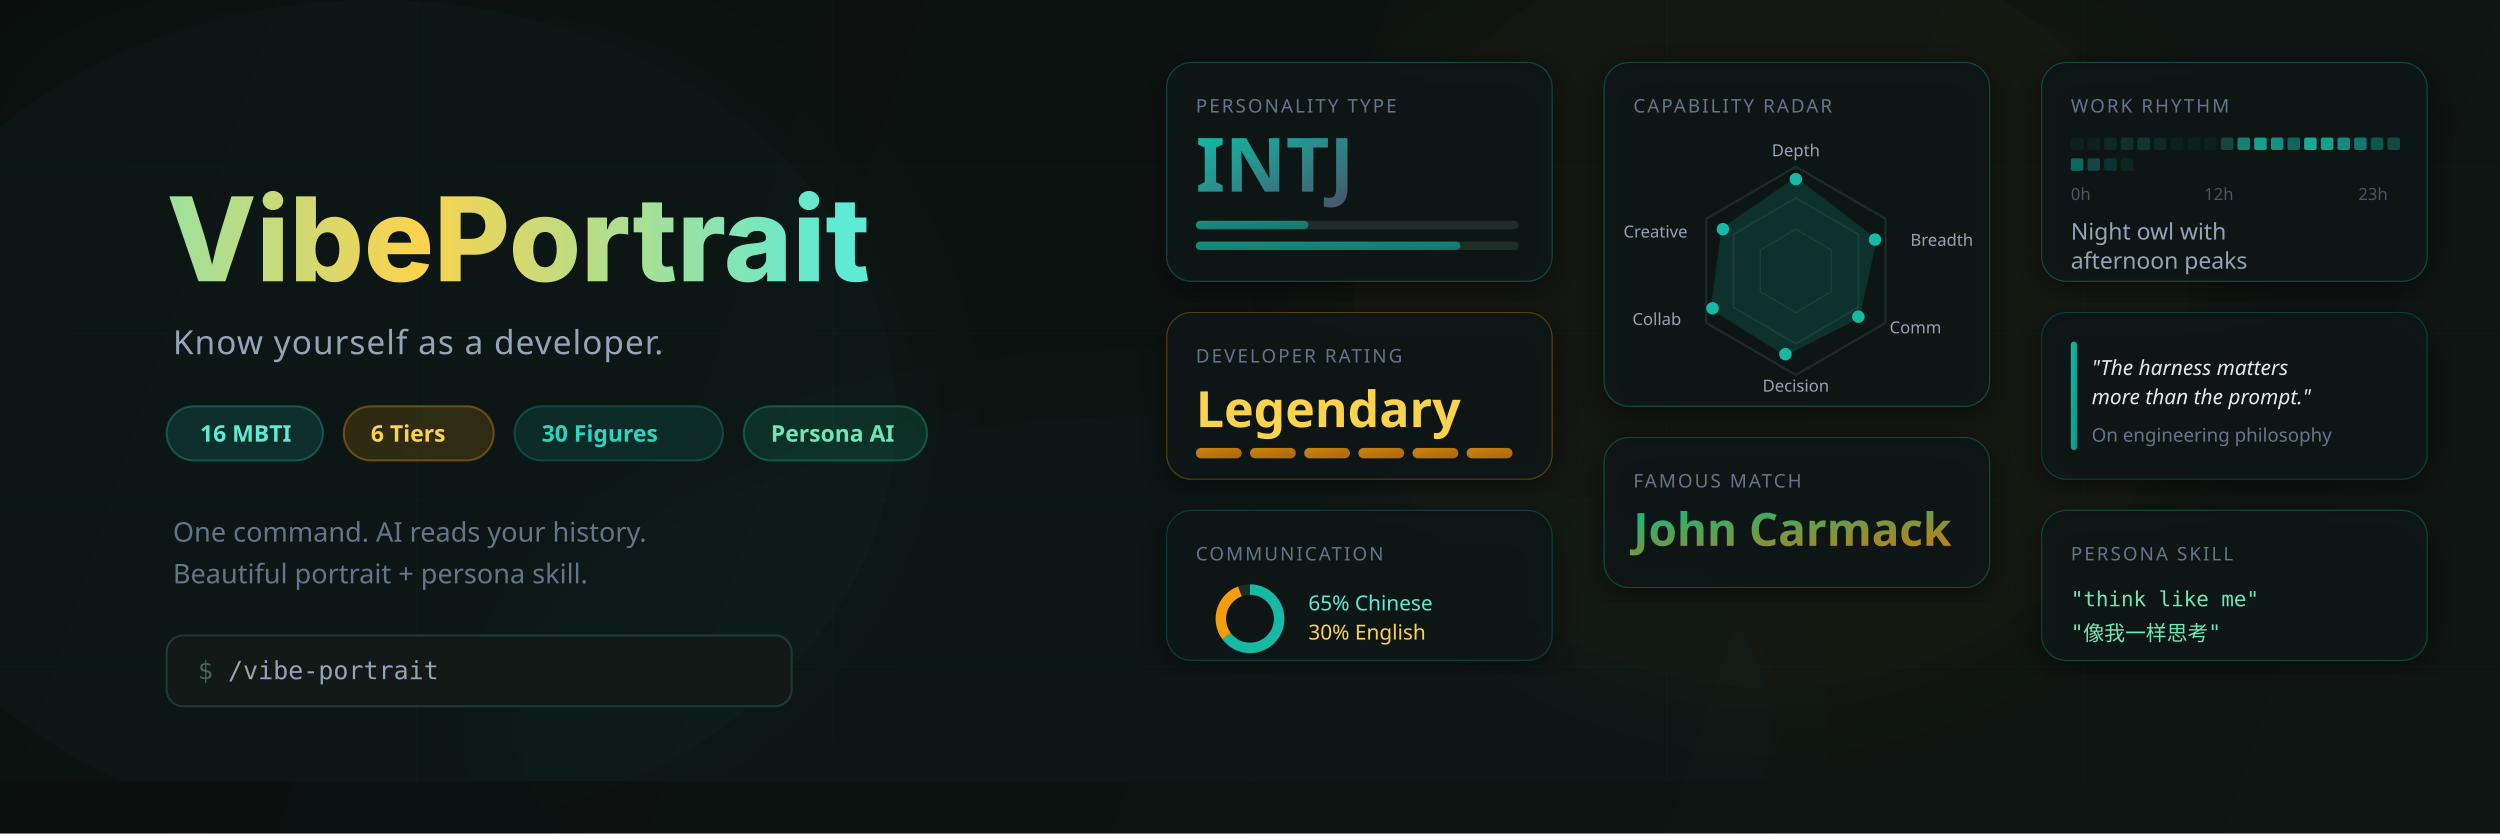
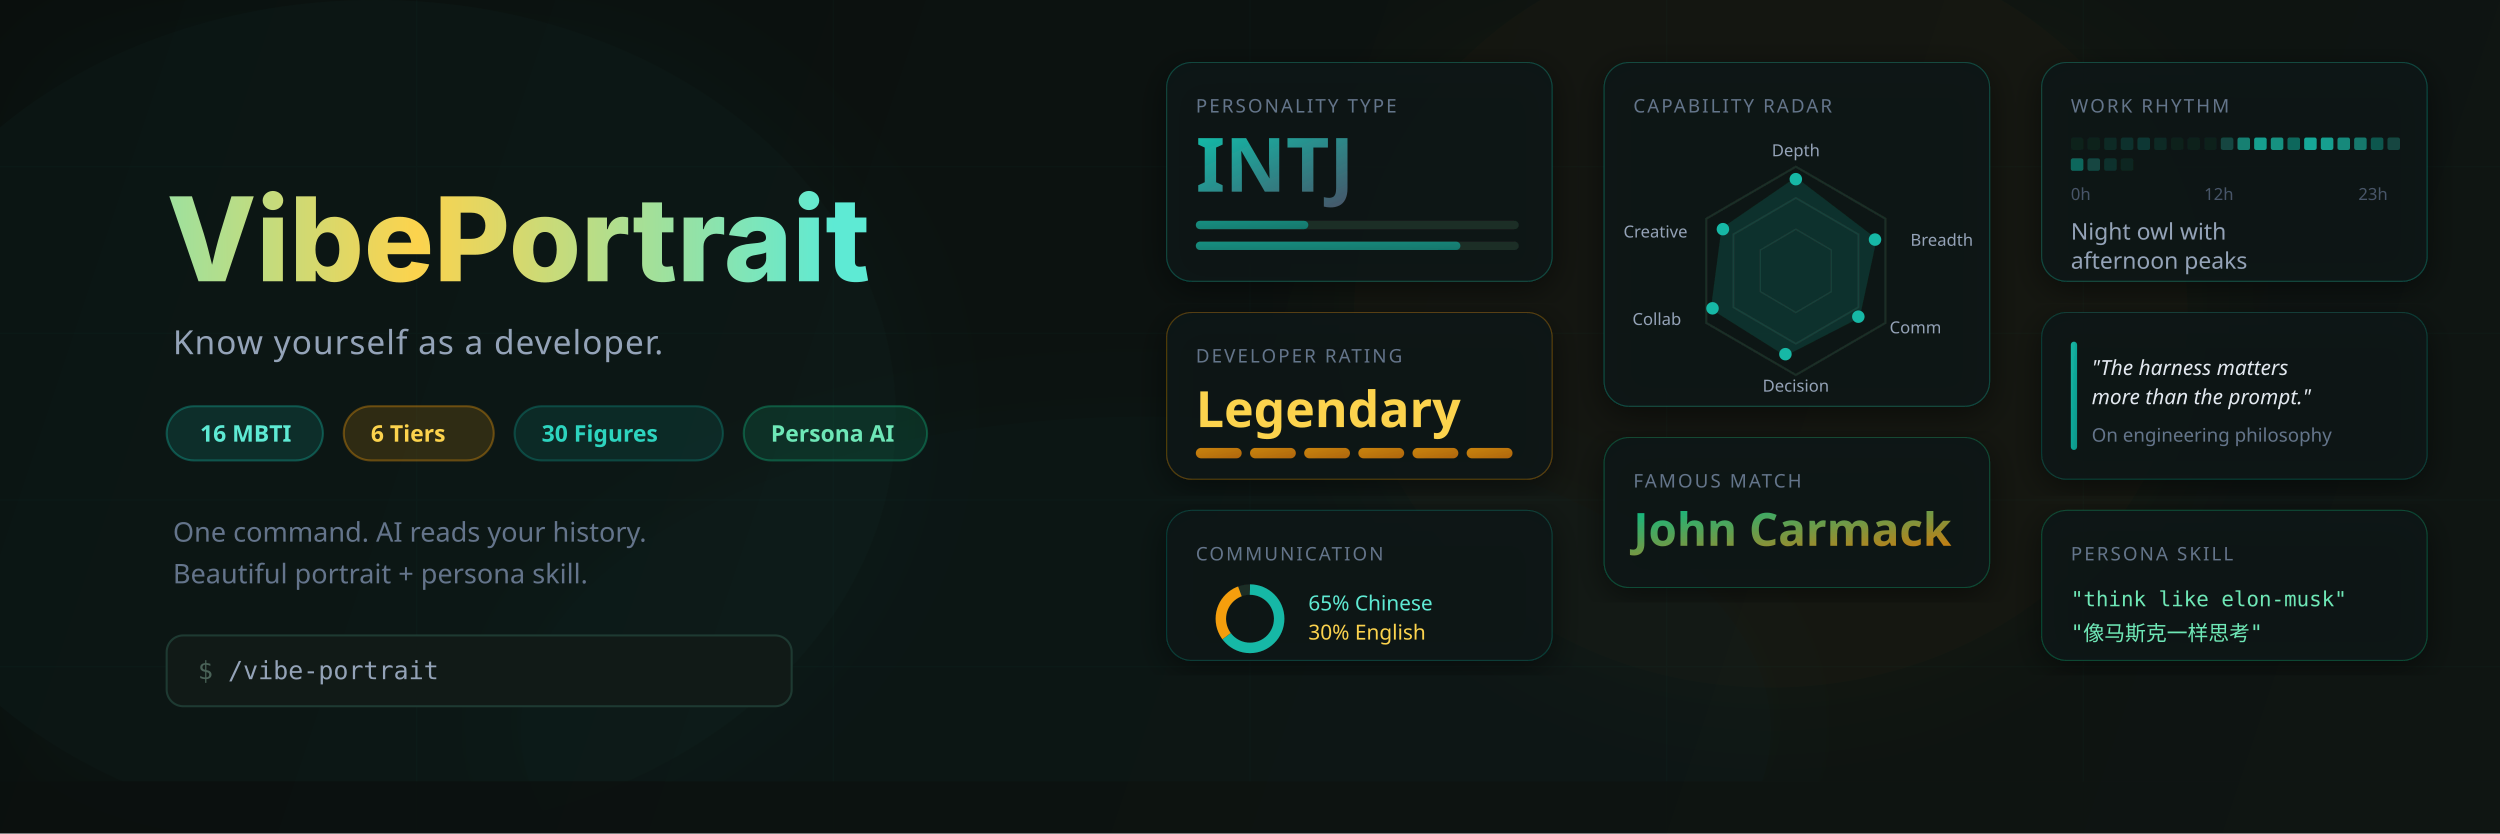
<svg xmlns="http://www.w3.org/2000/svg" viewBox="0 0 1200 400" fill="none">
  <defs>
    <linearGradient id="bg" x1="0" y1="0" x2="1200" y2="400" gradientUnits="userSpaceOnUse">
      <stop offset="0%" stop-color="#0a0f0d" />
      <stop offset="40%" stop-color="#0c1210" />
      <stop offset="100%" stop-color="#0f1512" />
    </linearGradient>
    <linearGradient id="accent1" x1="0" y1="0" x2="1" y2="1">
      <stop offset="0%" stop-color="#14b8a6" />
      <stop offset="100%" stop-color="#0d9488" />
    </linearGradient>
    <linearGradient id="accent2" x1="0" y1="0" x2="1" y2="1">
      <stop offset="0%" stop-color="#14b8a6" />
      <stop offset="100%" stop-color="#475569" />
    </linearGradient>
    <linearGradient id="accent3" x1="0" y1="0" x2="1" y2="1">
      <stop offset="0%" stop-color="#f59e0b" />
      <stop offset="100%" stop-color="#d97706" />
    </linearGradient>
    <linearGradient id="accent4" x1="0" y1="0" x2="1" y2="1">
      <stop offset="0%" stop-color="#10b981" />
      <stop offset="100%" stop-color="#d97706" />
    </linearGradient>
    <linearGradient id="titleGrad" x1="0" y1="0" x2="400" y2="0" gradientUnits="userSpaceOnUse">
      <stop offset="0%" stop-color="#5eead4" />
      <stop offset="50%" stop-color="#fcd34d" />
      <stop offset="100%" stop-color="#5eead4" />
    </linearGradient>
    <filter id="glow1" x="-50%" y="-50%" width="200%" height="200%">
      <feGaussianBlur stdDeviation="30" result="blur" />
      <feComposite in="SourceGraphic" in2="blur" operator="over" />
    </filter>
    <filter id="cardShadow" x="-10%" y="-10%" width="120%" height="120%">
      <feDropShadow dx="0" dy="4" stdDeviation="8" flood-color="#000" flood-opacity="0.5" />
    </filter>
  </defs>
  <rect width="1200" height="400" fill="url(#bg)" />
  <ellipse cx="180" cy="200" rx="250" ry="200" fill="#14b8a6" opacity="0.04" filter="url(#glow1)" />
  <ellipse cx="850" cy="150" rx="200" ry="180" fill="#f59e0b" opacity="0.03" filter="url(#glow1)" />
  <ellipse cx="550" cy="350" rx="300" ry="150" fill="#0d9488" opacity="0.03" filter="url(#glow1)" />
  <g opacity="0.025" stroke="#14b8a6" stroke-width="0.5">
    <line x1="0" y1="80" x2="1200" y2="80" />
    <line x1="0" y1="160" x2="1200" y2="160" />
    <line x1="0" y1="240" x2="1200" y2="240" />
    <line x1="0" y1="320" x2="1200" y2="320" />
    <line x1="200" y1="0" x2="200" y2="400" />
    <line x1="400" y1="0" x2="400" y2="400" />
    <line x1="600" y1="0" x2="600" y2="400" />
    <line x1="800" y1="0" x2="800" y2="400" />
    <line x1="1000" y1="0" x2="1000" y2="400" />
  </g>
  <text x="80" y="135" font-family="system-ui, -apple-system, 'Segoe UI', sans-serif" font-size="56" font-weight="800" fill="url(#titleGrad)">VibePortrait</text>
  <text x="83" y="170" font-family="system-ui, sans-serif" font-size="16" fill="#94a3b8" letter-spacing="0.5">Know yourself as a developer.</text>
  <g font-family="system-ui, sans-serif" font-size="11" font-weight="600">
    <rect x="80" y="195" width="75" height="26" rx="13" fill="#14b8a6" opacity="0.15" />
    <rect x="80" y="195" width="75" height="26" rx="13" stroke="#14b8a6" stroke-width="1" fill="none" opacity="0.35" />
    <text x="96" y="212" fill="#5eead4">16 MBTI</text>
    <rect x="165" y="195" width="72" height="26" rx="13" fill="#f59e0b" opacity="0.15" />
    <rect x="165" y="195" width="72" height="26" rx="13" stroke="#f59e0b" stroke-width="1" fill="none" opacity="0.35" />
    <text x="178" y="212" fill="#fcd34d">6 Tiers</text>
    <rect x="247" y="195" width="100" height="26" rx="13" fill="#0d9488" opacity="0.15" />
    <rect x="247" y="195" width="100" height="26" rx="13" stroke="#0d9488" stroke-width="1" fill="none" opacity="0.35" />
    <text x="260" y="212" fill="#2dd4bf">30 Figures</text>
    <rect x="357" y="195" width="88" height="26" rx="13" fill="#10b981" opacity="0.15" />
    <rect x="357" y="195" width="88" height="26" rx="13" stroke="#10b981" stroke-width="1" fill="none" opacity="0.35" />
    <text x="370" y="212" fill="#6ee7b7">Persona AI</text>
  </g>
  <text x="83" y="260" font-family="system-ui, sans-serif" font-size="13" fill="#64748b">One command. AI reads your history.</text>
  <text x="83" y="280" font-family="system-ui, sans-serif" font-size="13" fill="#64748b">Beautiful portrait + persona skill.</text>
  <rect x="80" y="305" width="300" height="34" rx="8" fill="#111a17" stroke="#1e3a32" stroke-width="1" />
  <text x="95" y="326" font-family="'SF Mono', 'Fira Code', monospace" font-size="12" fill="#94a3b8">
    <tspan fill="#4a6358">$</tspan> /vibe-portrait
  </text>
  <g transform="translate(560, 30)" filter="url(#cardShadow)">
    <rect width="185" height="105" rx="12" fill="#101816" opacity="0.95" />
    <rect width="185" height="105" rx="12" stroke="#14b8a6" stroke-width="0.5" fill="none" opacity="0.3" />
    <text x="14" y="24" font-family="system-ui, sans-serif" font-size="9" fill="#64748b" letter-spacing="1">PERSONALITY TYPE</text>
    <text x="14" y="62" font-family="system-ui, sans-serif" font-size="36" font-weight="800" fill="url(#accent2)">INTJ</text>
    <rect x="14" y="76" width="155" height="4" rx="2" fill="#1a2e28" />
    <rect x="14" y="76" width="54" height="4" rx="2" fill="url(#accent1)" opacity="0.7" />
    <rect x="14" y="86" width="155" height="4" rx="2" fill="#1a2e28" />
    <rect x="14" y="86" width="127" height="4" rx="2" fill="url(#accent1)" opacity="0.7" />
  </g>
  <g transform="translate(560, 150)" filter="url(#cardShadow)">
    <rect width="185" height="80" rx="12" fill="#101816" opacity="0.95" />
    <rect width="185" height="80" rx="12" stroke="#f59e0b" stroke-width="0.5" fill="none" opacity="0.3" />
    <text x="14" y="24" font-family="system-ui, sans-serif" font-size="9" fill="#64748b" letter-spacing="1">DEVELOPER RATING</text>
    <text x="14" y="55" font-family="system-ui, sans-serif" font-size="24" font-weight="800" fill="#fcd34d">Legendary</text>
    <g transform="translate(14, 65)">
      <rect x="0" y="0" width="22" height="5" rx="2.5" fill="url(#accent3)" opacity="0.8" />
      <rect x="26" y="0" width="22" height="5" rx="2.5" fill="url(#accent3)" opacity="0.8" />
      <rect x="52" y="0" width="22" height="5" rx="2.5" fill="url(#accent3)" opacity="0.8" />
      <rect x="78" y="0" width="22" height="5" rx="2.5" fill="url(#accent3)" opacity="0.8" />
      <rect x="104" y="0" width="22" height="5" rx="2.5" fill="url(#accent3)" opacity="0.8" />
      <rect x="130" y="0" width="22" height="5" rx="2.5" fill="url(#accent3)" opacity="0.8" />
    </g>
  </g>
  <g transform="translate(770, 30)" filter="url(#cardShadow)">
    <rect width="185" height="165" rx="12" fill="#101816" opacity="0.95" />
    <rect width="185" height="165" rx="12" stroke="#14b8a6" stroke-width="0.5" fill="none" opacity="0.3" />
    <text x="14" y="24" font-family="system-ui, sans-serif" font-size="9" fill="#64748b" letter-spacing="1">CAPABILITY RADAR</text>
    <g transform="translate(92, 100)">
      <polygon points="0,-50 43,-25 43,25 0,50 -43,25 -43,-25" fill="none" stroke="#1a2e28" stroke-width="1" />
      <polygon points="0,-35 30,-17.5 30,17.5 0,35 -30,17.5 -30,-17.5" fill="none" stroke="#1a2e28" stroke-width="0.8" />
      <polygon points="0,-20 17,-10 17,10 0,20 -17,10 -17,-10" fill="none" stroke="#1a2e28" stroke-width="0.6" />
      <polygon points="0,-44 38,-15 30,22 -5,40 -40,18 -35,-20" fill="#14b8a6" opacity="0.15" stroke="#14b8a6" stroke-width="1.5" />
      <circle cx="0" cy="-44" r="3" fill="#14b8a6" />
      <circle cx="38" cy="-15" r="3" fill="#14b8a6" />
      <circle cx="30" cy="22" r="3" fill="#14b8a6" />
      <circle cx="-5" cy="40" r="3" fill="#14b8a6" />
      <circle cx="-40" cy="18" r="3" fill="#14b8a6" />
      <circle cx="-35" cy="-20" r="3" fill="#14b8a6" />
      <text x="0" y="-55" text-anchor="middle" font-family="system-ui, sans-serif" font-size="8" fill="#94a3b8">Depth</text>
      <text x="55" y="-12" text-anchor="start" font-family="system-ui, sans-serif" font-size="8" fill="#94a3b8">Breadth</text>
      <text x="45" y="30" text-anchor="start" font-family="system-ui, sans-serif" font-size="8" fill="#94a3b8">Comm</text>
      <text x="0" y="58" text-anchor="middle" font-family="system-ui, sans-serif" font-size="8" fill="#94a3b8">Decision</text>
      <text x="-55" y="26" text-anchor="end" font-family="system-ui, sans-serif" font-size="8" fill="#94a3b8">Collab</text>
      <text x="-52" y="-16" text-anchor="end" font-family="system-ui, sans-serif" font-size="8" fill="#94a3b8">Creative</text>
    </g>
  </g>
  <g transform="translate(770, 210)" filter="url(#cardShadow)">
    <rect width="185" height="72" rx="12" fill="#101816" opacity="0.95" />
    <rect width="185" height="72" rx="12" stroke="#10b981" stroke-width="0.5" fill="none" opacity="0.3" />
    <text x="14" y="24" font-family="system-ui, sans-serif" font-size="9" fill="#64748b" letter-spacing="1">FAMOUS MATCH</text>
    <text x="14" y="52" font-family="system-ui, sans-serif" font-size="22" font-weight="700" fill="url(#accent4)">John Carmack</text>
  </g>
  <g transform="translate(560, 245)" filter="url(#cardShadow)">
    <rect width="185" height="72" rx="12" fill="#101816" opacity="0.95" />
    <rect width="185" height="72" rx="12" stroke="#0d9488" stroke-width="0.5" fill="none" opacity="0.3" />
    <text x="14" y="24" font-family="system-ui, sans-serif" font-size="9" fill="#64748b" letter-spacing="1">COMMUNICATION</text>
    <circle cx="40" cy="52" r="14" fill="none" stroke="#1a2e28" stroke-width="5" />
    <circle cx="40" cy="52" r="14" fill="none" stroke="#14b8a6" stroke-width="5" stroke-dasharray="57 88" stroke-dashoffset="0" transform="rotate(-90 40 52)" />
    <circle cx="40" cy="52" r="14" fill="none" stroke="#f59e0b" stroke-width="5" stroke-dasharray="26 88" stroke-dashoffset="-57" transform="rotate(-90 40 52)" />
    <text x="68" y="48" font-family="system-ui, sans-serif" font-size="10" fill="#5eead4">65% Chinese</text>
    <text x="68" y="62" font-family="system-ui, sans-serif" font-size="10" fill="#fcd34d">30% English</text>
  </g>
  <g transform="translate(980, 30)" filter="url(#cardShadow)">
    <rect width="185" height="105" rx="12" fill="#101816" opacity="0.95" />
    <rect width="185" height="105" rx="12" stroke="#14b8a6" stroke-width="0.5" fill="none" opacity="0.3" />
    <text x="14" y="24" font-family="system-ui, sans-serif" font-size="9" fill="#64748b" letter-spacing="1">WORK RHYTHM</text>
    <g transform="translate(14, 36)">
      <rect x="0" y="0" width="6" height="6" rx="1" fill="#14b8a6" opacity="0.05" />
      <rect x="8" y="0" width="6" height="6" rx="1" fill="#14b8a6" opacity="0.05" />
      <rect x="16" y="0" width="6" height="6" rx="1" fill="#14b8a6" opacity="0.1" />
      <rect x="24" y="0" width="6" height="6" rx="1" fill="#14b8a6" opacity="0.15" />
      <rect x="32" y="0" width="6" height="6" rx="1" fill="#14b8a6" opacity="0.2" />
      <rect x="40" y="0" width="6" height="6" rx="1" fill="#14b8a6" opacity="0.1" />
      <rect x="48" y="0" width="6" height="6" rx="1" fill="#14b8a6" opacity="0.05" />
      <rect x="56" y="0" width="6" height="6" rx="1" fill="#14b8a6" opacity="0.05" />
      <rect x="64" y="0" width="6" height="6" rx="1" fill="#14b8a6" opacity="0.05" />
      <rect x="72" y="0" width="6" height="6" rx="1" fill="#14b8a6" opacity="0.3" />
      <rect x="80" y="0" width="6" height="6" rx="1" fill="#14b8a6" opacity="0.65" />
      <rect x="88" y="0" width="6" height="6" rx="1" fill="#14b8a6" opacity="0.85" />
      <rect x="96" y="0" width="6" height="6" rx="1" fill="#14b8a6" opacity="0.75" />
      <rect x="104" y="0" width="6" height="6" rx="1" fill="#14b8a6" opacity="0.5" />
      <rect x="112" y="0" width="6" height="6" rx="1" fill="#14b8a6" opacity="0.9" />
      <rect x="120" y="0" width="6" height="6" rx="1" fill="#14b8a6" opacity="0.85" />
      <rect x="128" y="0" width="6" height="6" rx="1" fill="#14b8a6" opacity="0.7" />
      <rect x="136" y="0" width="6" height="6" rx="1" fill="#14b8a6" opacity="0.6" />
      <rect x="144" y="0" width="6" height="6" rx="1" fill="#14b8a6" opacity="0.4" />
      <rect x="152" y="0" width="6" height="6" rx="1" fill="#14b8a6" opacity="0.3" />
      <rect x="0" y="10" width="6" height="6" rx="1" fill="#14b8a6" opacity="0.5" />
      <rect x="8" y="10" width="6" height="6" rx="1" fill="#14b8a6" opacity="0.3" />
      <rect x="16" y="10" width="6" height="6" rx="1" fill="#14b8a6" opacity="0.15" />
      <rect x="24" y="10" width="6" height="6" rx="1" fill="#14b8a6" opacity="0.08" />
    </g>
    <text x="14" y="66" font-family="system-ui, sans-serif" font-size="8" fill="#475569">0h</text>
    <text x="78" y="66" font-family="system-ui, sans-serif" font-size="8" fill="#475569">12h</text>
    <text x="152" y="66" font-family="system-ui, sans-serif" font-size="8" fill="#475569">23h</text>
    <text x="14" y="85" font-family="system-ui, sans-serif" font-size="11" fill="#94a3b8">Night owl with</text>
    <text x="14" y="99" font-family="system-ui, sans-serif" font-size="11" fill="#94a3b8">afternoon peaks</text>
  </g>
  <g transform="translate(980, 150)" filter="url(#cardShadow)">
    <rect width="185" height="80" rx="12" fill="#101816" opacity="0.95" />
    <rect width="185" height="80" rx="12" stroke="#0d9488" stroke-width="0.5" fill="none" opacity="0.3" />
    <rect x="14" y="14" width="3" height="52" rx="1.5" fill="url(#accent1)" />
    <text x="24" y="30" font-family="system-ui, sans-serif" font-size="10" fill="#e2e8f0" font-style="italic">"The harness matters</text>
    <text x="24" y="44" font-family="system-ui, sans-serif" font-size="10" fill="#e2e8f0" font-style="italic"> more than the prompt."</text>
    <text x="24" y="62" font-family="system-ui, sans-serif" font-size="9" fill="#64748b">On engineering philosophy</text>
  </g>
  <g transform="translate(980, 245)" filter="url(#cardShadow)">
    <rect width="185" height="72" rx="12" fill="#101816" opacity="0.95" />
    <rect width="185" height="72" rx="12" stroke="#10b981" stroke-width="0.5" fill="none" opacity="0.3" />
    <text x="14" y="24" font-family="system-ui, sans-serif" font-size="9" fill="#64748b" letter-spacing="1">PERSONA SKILL</text>
-     <text x="14" y="46" font-family="'SF Mono', 'Fira Code', monospace" font-size="10" fill="#6ee7b7">"think like me"</text>
-     <text x="14" y="62" font-family="'SF Mono', 'Fira Code', monospace" font-size="10" fill="#6ee7b7">"像我一样思考"</text>
+     <text x="14" y="46" font-family="'SF Mono', 'Fira Code', monospace" font-size="10" fill="#6ee7b7">"think like elon-musk"</text>
+     <text x="14" y="62" font-family="'SF Mono', 'Fira Code', monospace" font-size="10" fill="#6ee7b7">"像马斯克一样思考"</text>
  </g>
  <rect y="375" width="1200" height="25" fill="url(#bg)" opacity="0.9" />
</svg>
